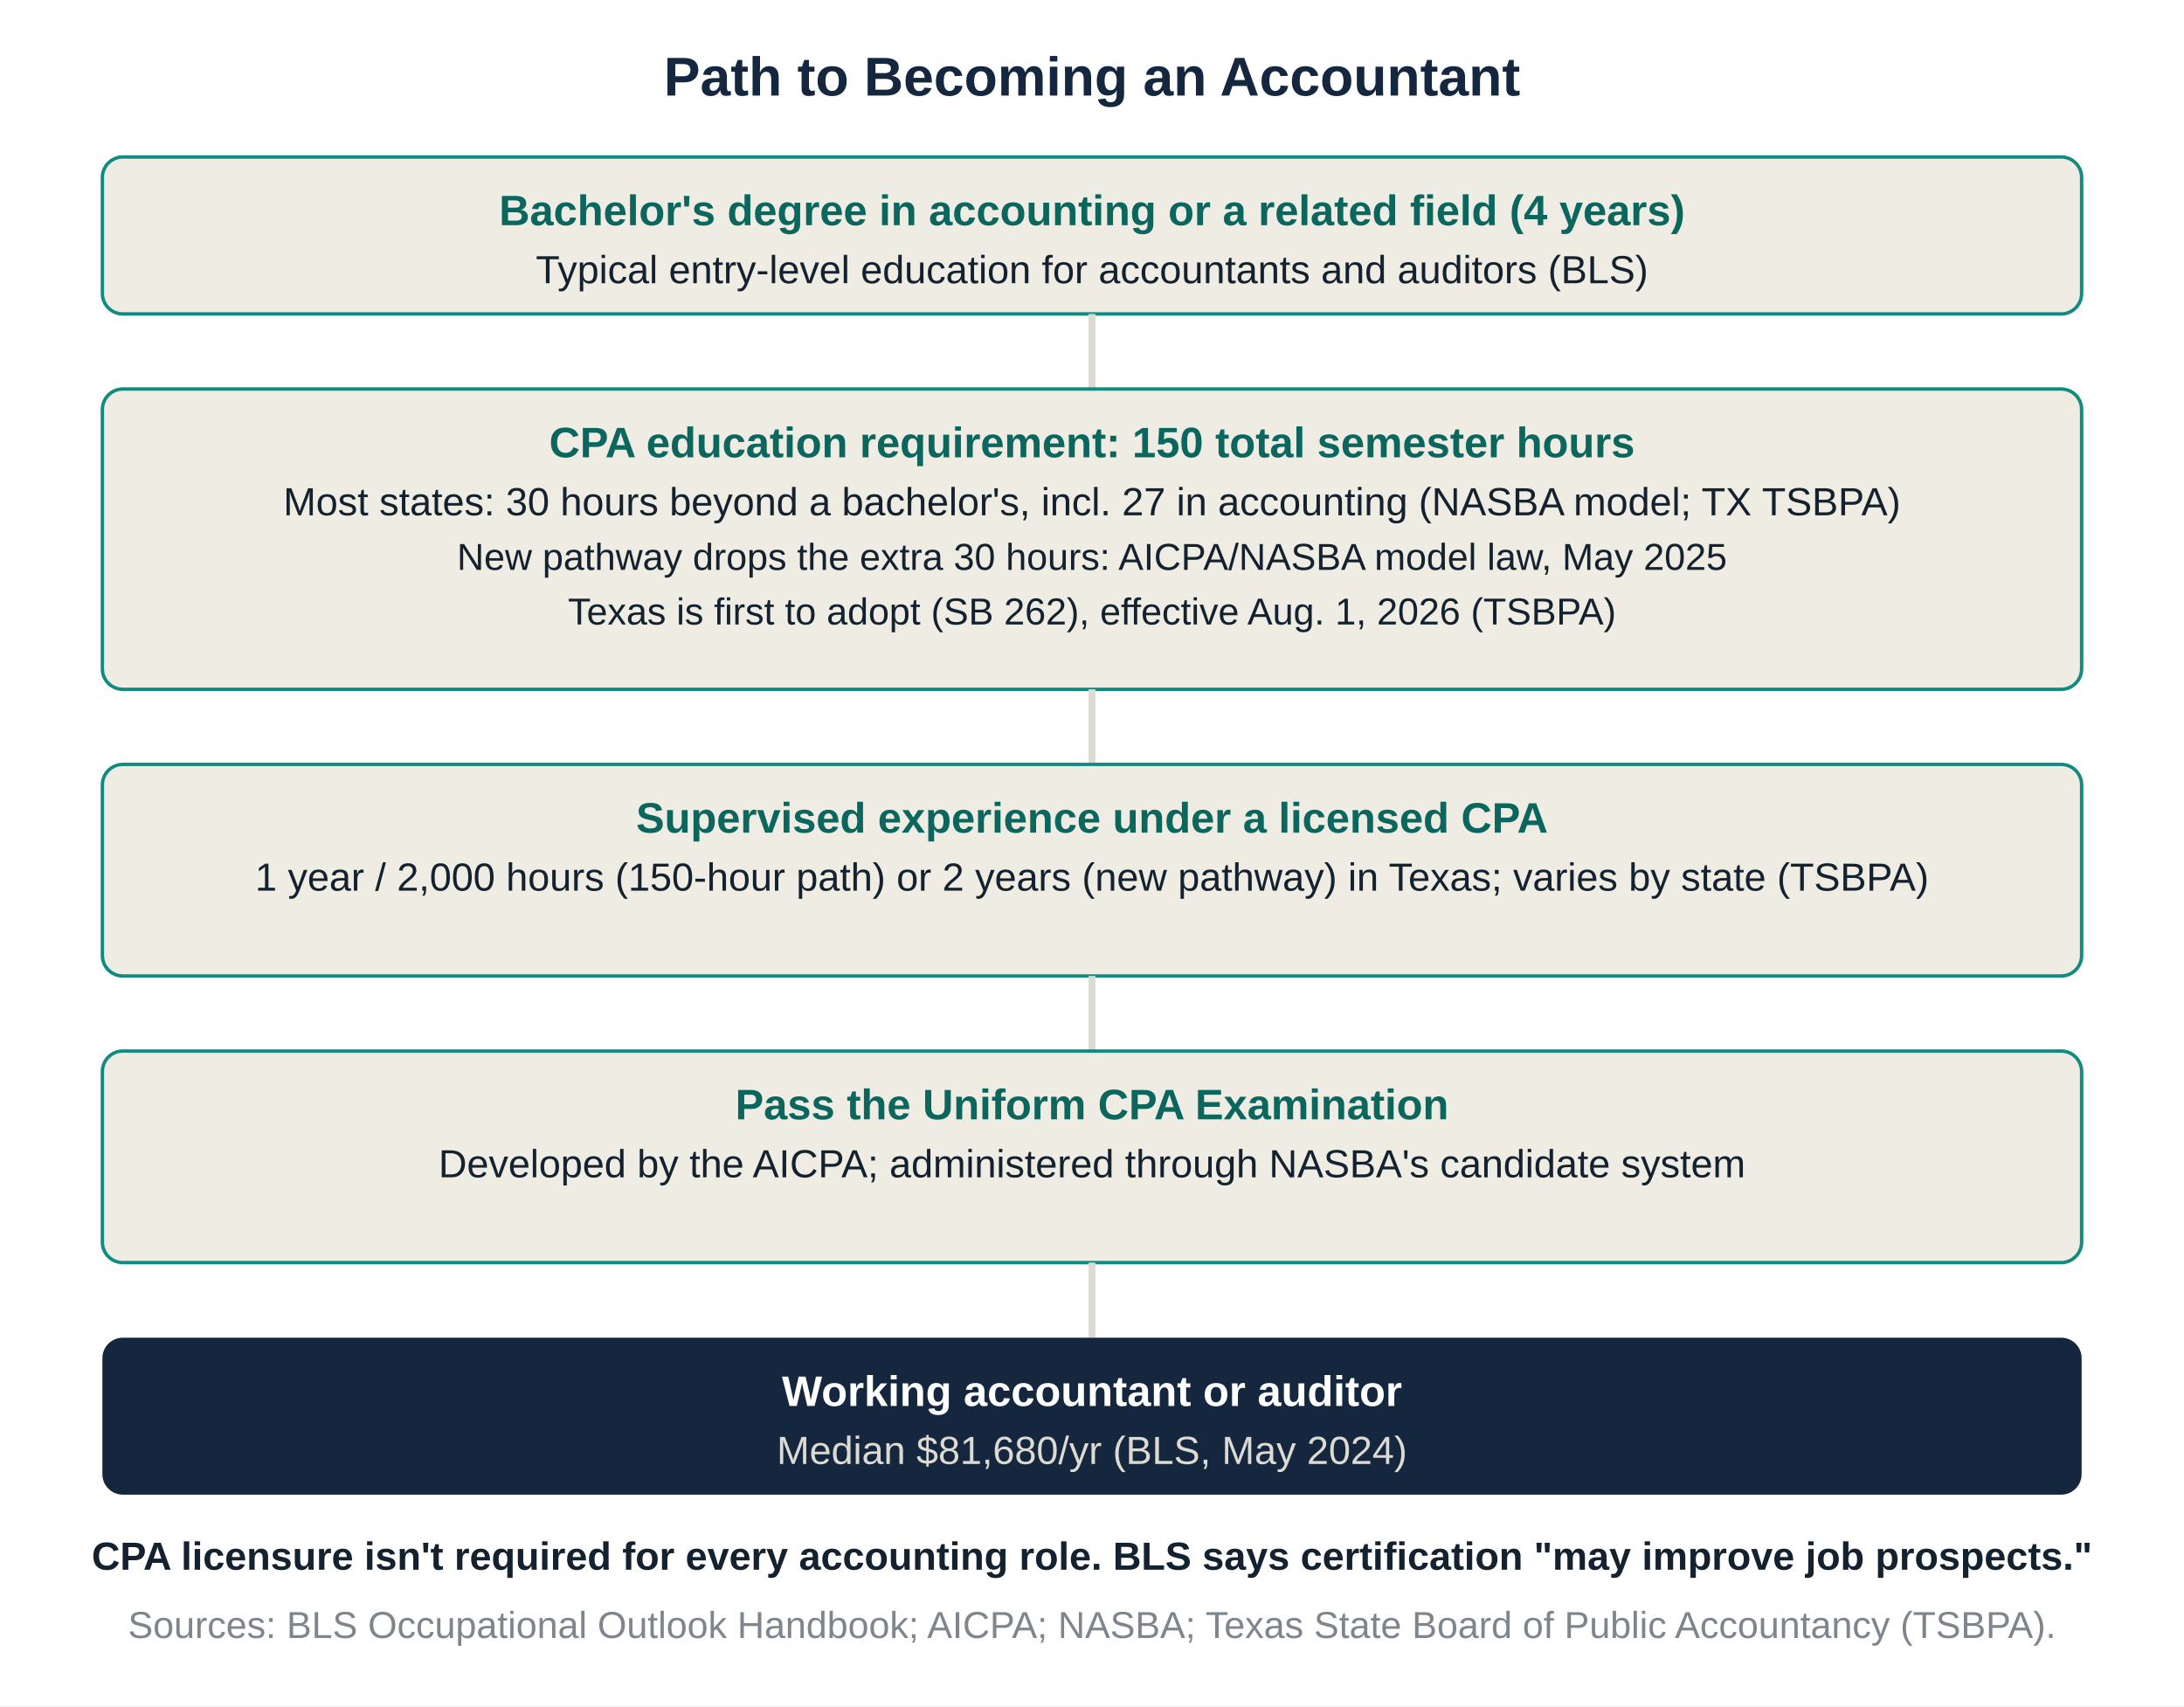
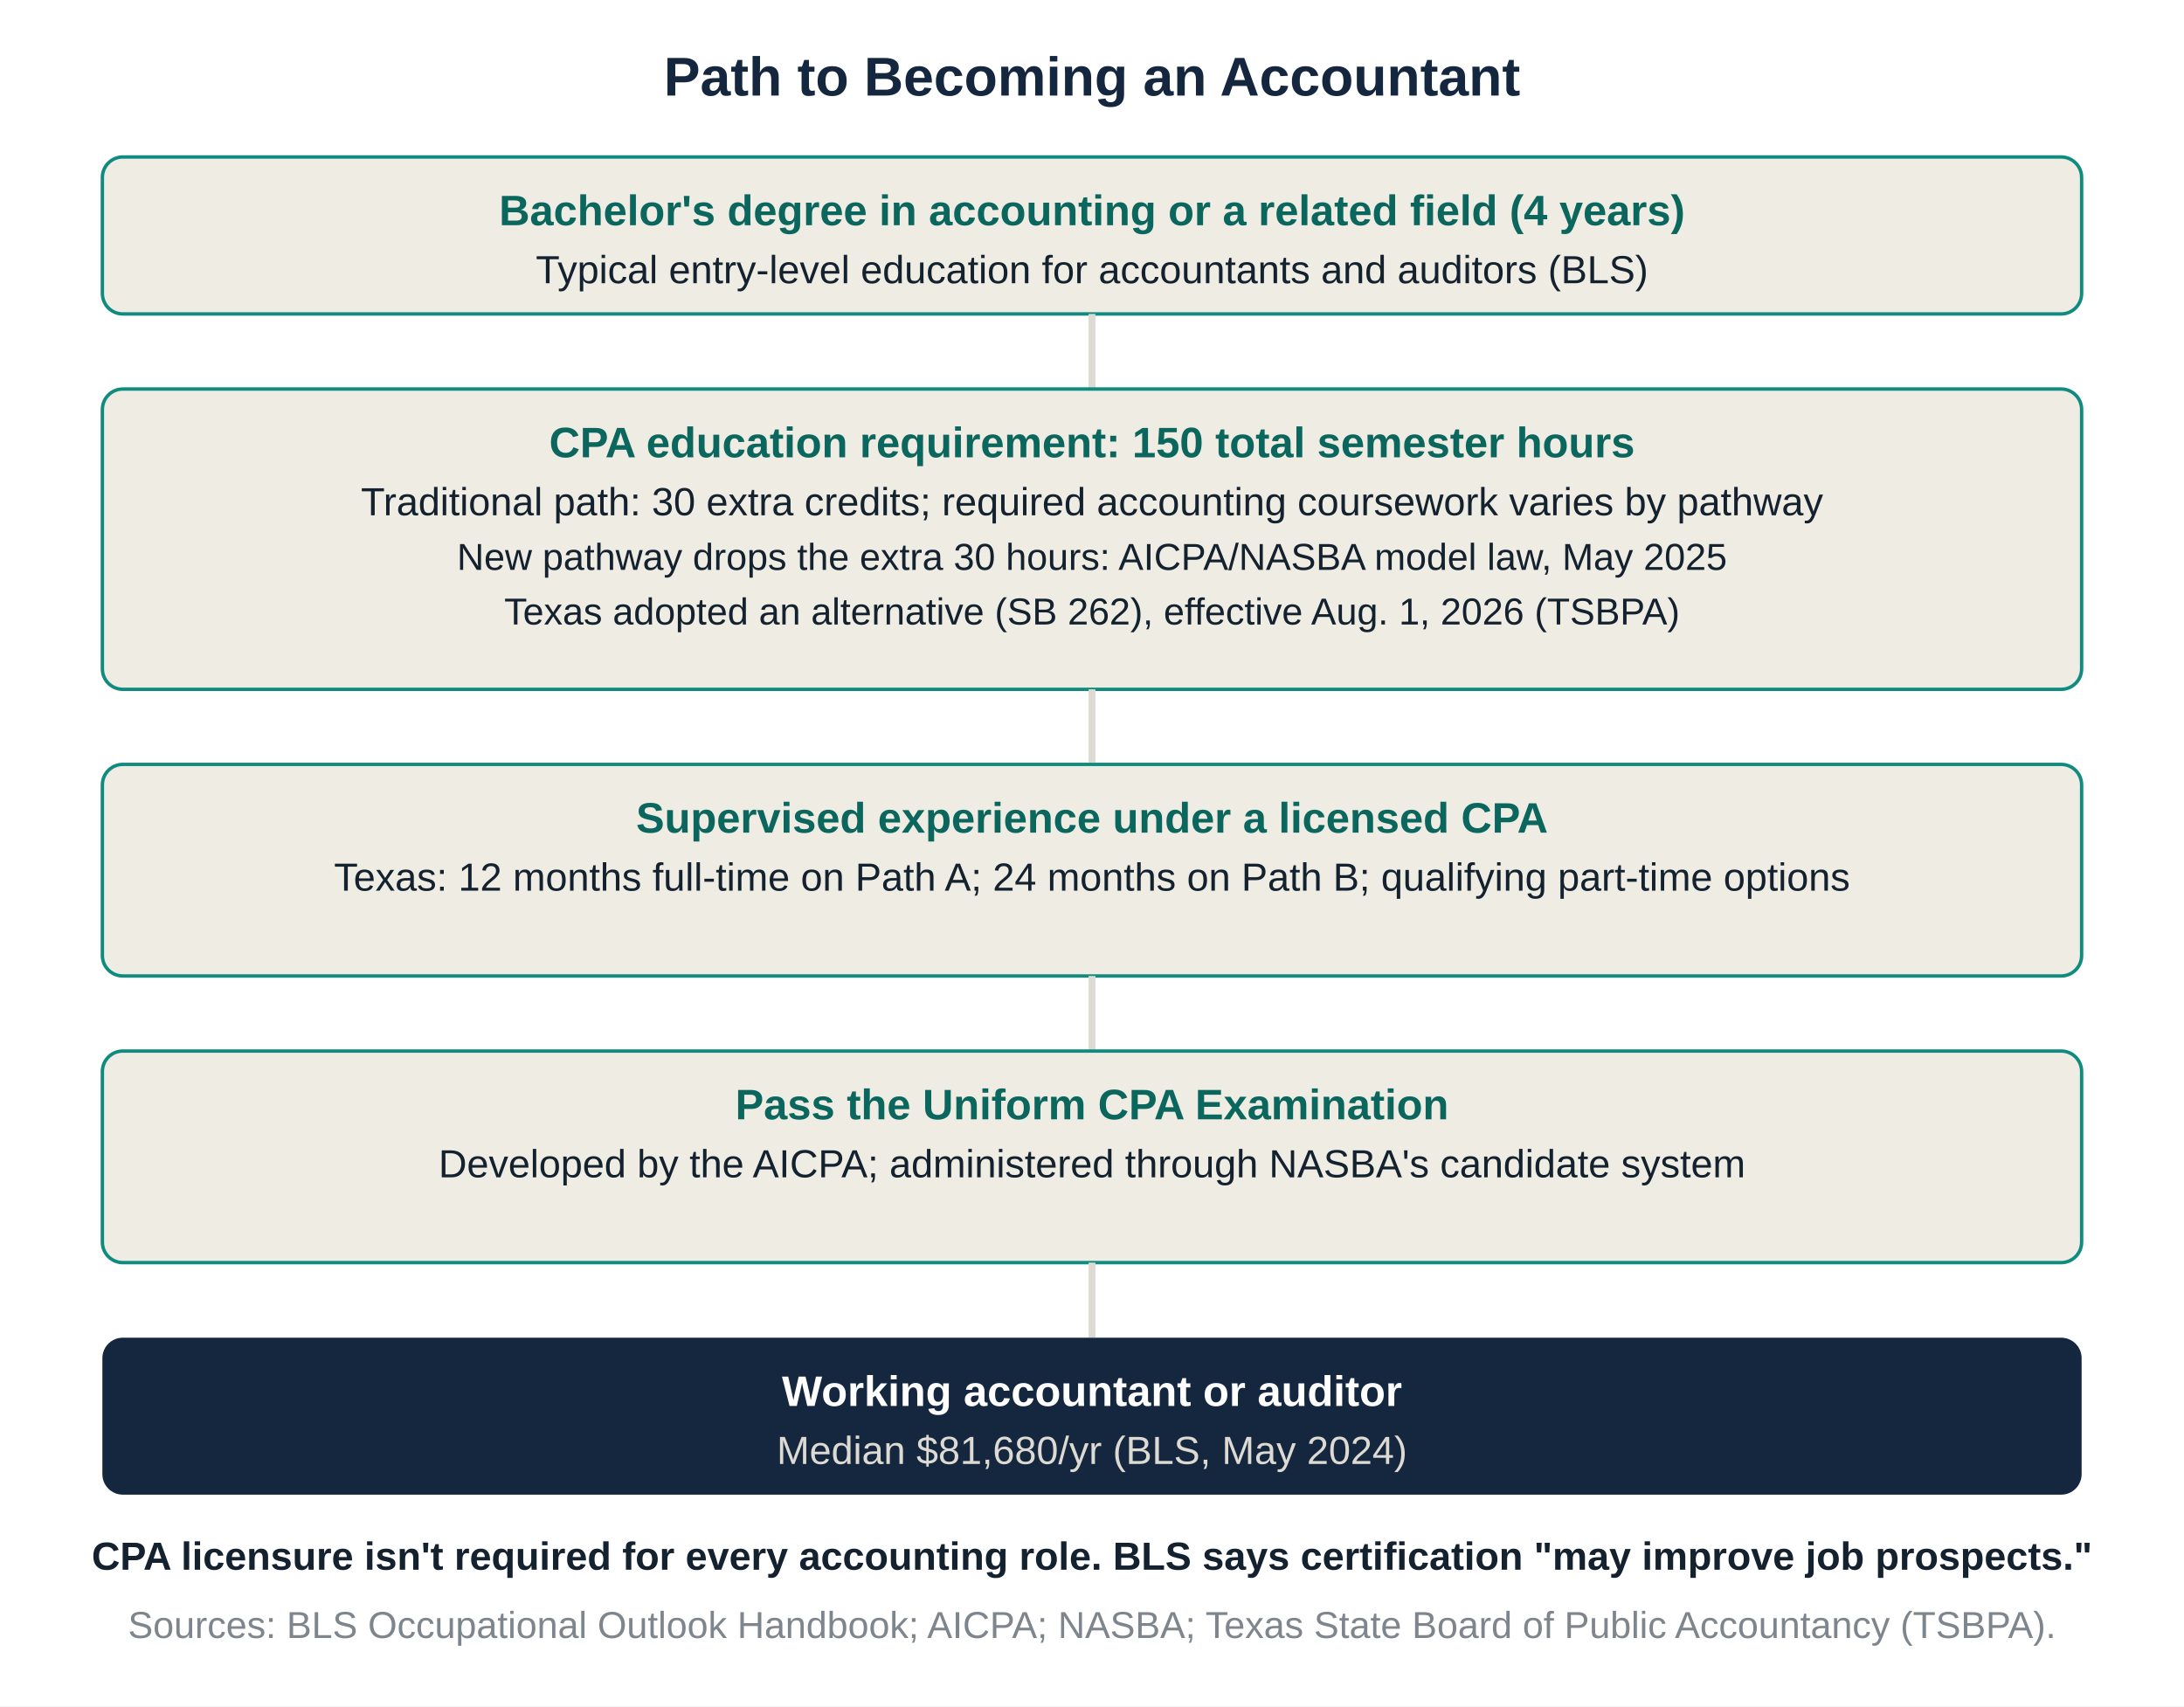
<svg xmlns="http://www.w3.org/2000/svg" viewBox="0 0 640 500" font-family="Arial, sans-serif">
  <rect width="640" height="500" fill="white" />
  <text x="320" y="28" text-anchor="middle" font-size="16" font-weight="700" fill="#14273f">Path to Becoming an Accountant</text>
  <g font-size="12.5" fill="#14212e">
    <rect x="30" y="46" width="580" height="46" rx="6" fill="#eeece3" stroke="#0f8b7f" />
    <text x="320" y="66" text-anchor="middle" font-weight="700" fill="#0b675e">Bachelor's degree in accounting or a related field (4 years)</text>
    <text x="320" y="83" text-anchor="middle" font-size="11.5">Typical entry-level education for accountants and auditors (BLS)</text>
    <line x1="320" y1="92" x2="320" y2="114" stroke="#dcdad2" stroke-width="2" />
    <rect x="30" y="114" width="580" height="88" rx="6" fill="#eeece3" stroke="#0f8b7f" />
    <text x="320" y="134" text-anchor="middle" font-weight="700" fill="#0b675e">CPA education requirement: 150 total semester hours</text>
-     <text x="320" y="151" text-anchor="middle" font-size="11.5">Most states: 30 hours beyond a bachelor's, incl. 27 in accounting (NASBA model; TX TSBPA)</text>
+     <text x="320" y="151" text-anchor="middle" font-size="11.5">Traditional path: 30 extra credits; required accounting coursework varies by pathway</text>
    <text x="320" y="167" text-anchor="middle" font-size="11">New pathway drops the extra 30 hours: AICPA/NASBA model law, May 2025</text>
-     <text x="320" y="183" text-anchor="middle" font-size="11">Texas is first to adopt (SB 262), effective Aug. 1, 2026 (TSBPA)</text>
+     <text x="320" y="183" text-anchor="middle" font-size="11">Texas adopted an alternative (SB 262), effective Aug. 1, 2026 (TSBPA)</text>
    <line x1="320" y1="202" x2="320" y2="224" stroke="#dcdad2" stroke-width="2" />
    <rect x="30" y="224" width="580" height="62" rx="6" fill="#eeece3" stroke="#0f8b7f" />
    <text x="320" y="244" text-anchor="middle" font-weight="700" fill="#0b675e">Supervised experience under a licensed CPA</text>
-     <text x="320" y="261" text-anchor="middle" font-size="11.5">1 year / 2,000 hours (150-hour path) or 2 years (new pathway) in Texas; varies by state (TSBPA)</text>
+     <text x="320" y="261" text-anchor="middle" font-size="11.5">Texas: 12 months full-time on Path A; 24 months on Path B; qualifying part-time options</text>
    <line x1="320" y1="286" x2="320" y2="308" stroke="#dcdad2" stroke-width="2" />
    <rect x="30" y="308" width="580" height="62" rx="6" fill="#eeece3" stroke="#0f8b7f" />
    <text x="320" y="328" text-anchor="middle" font-weight="700" fill="#0b675e">Pass the Uniform CPA Examination</text>
    <text x="320" y="345" text-anchor="middle" font-size="11.5">Developed by the AICPA; administered through NASBA's candidate system</text>
    <line x1="320" y1="370" x2="320" y2="392" stroke="#dcdad2" stroke-width="2" />
    <rect x="30" y="392" width="580" height="46" rx="6" fill="#14273f" />
    <text x="320" y="412" text-anchor="middle" font-weight="700" fill="white">Working accountant or auditor</text>
    <text x="320" y="429" text-anchor="middle" font-size="11.5" fill="#dcdad2">Median $81,680/yr (BLS, May 2024)</text>
  </g>
  <text x="320" y="460" text-anchor="middle" font-size="11.5" fill="#14212e" font-weight="700">CPA licensure isn't required for every accounting role. BLS says certification "may improve job prospects."</text>
  <text x="320" y="480" text-anchor="middle" font-size="11" fill="#14212e" opacity="0.55">Sources: BLS Occupational Outlook Handbook; AICPA; NASBA; Texas State Board of Public Accountancy (TSBPA).</text>
</svg>
